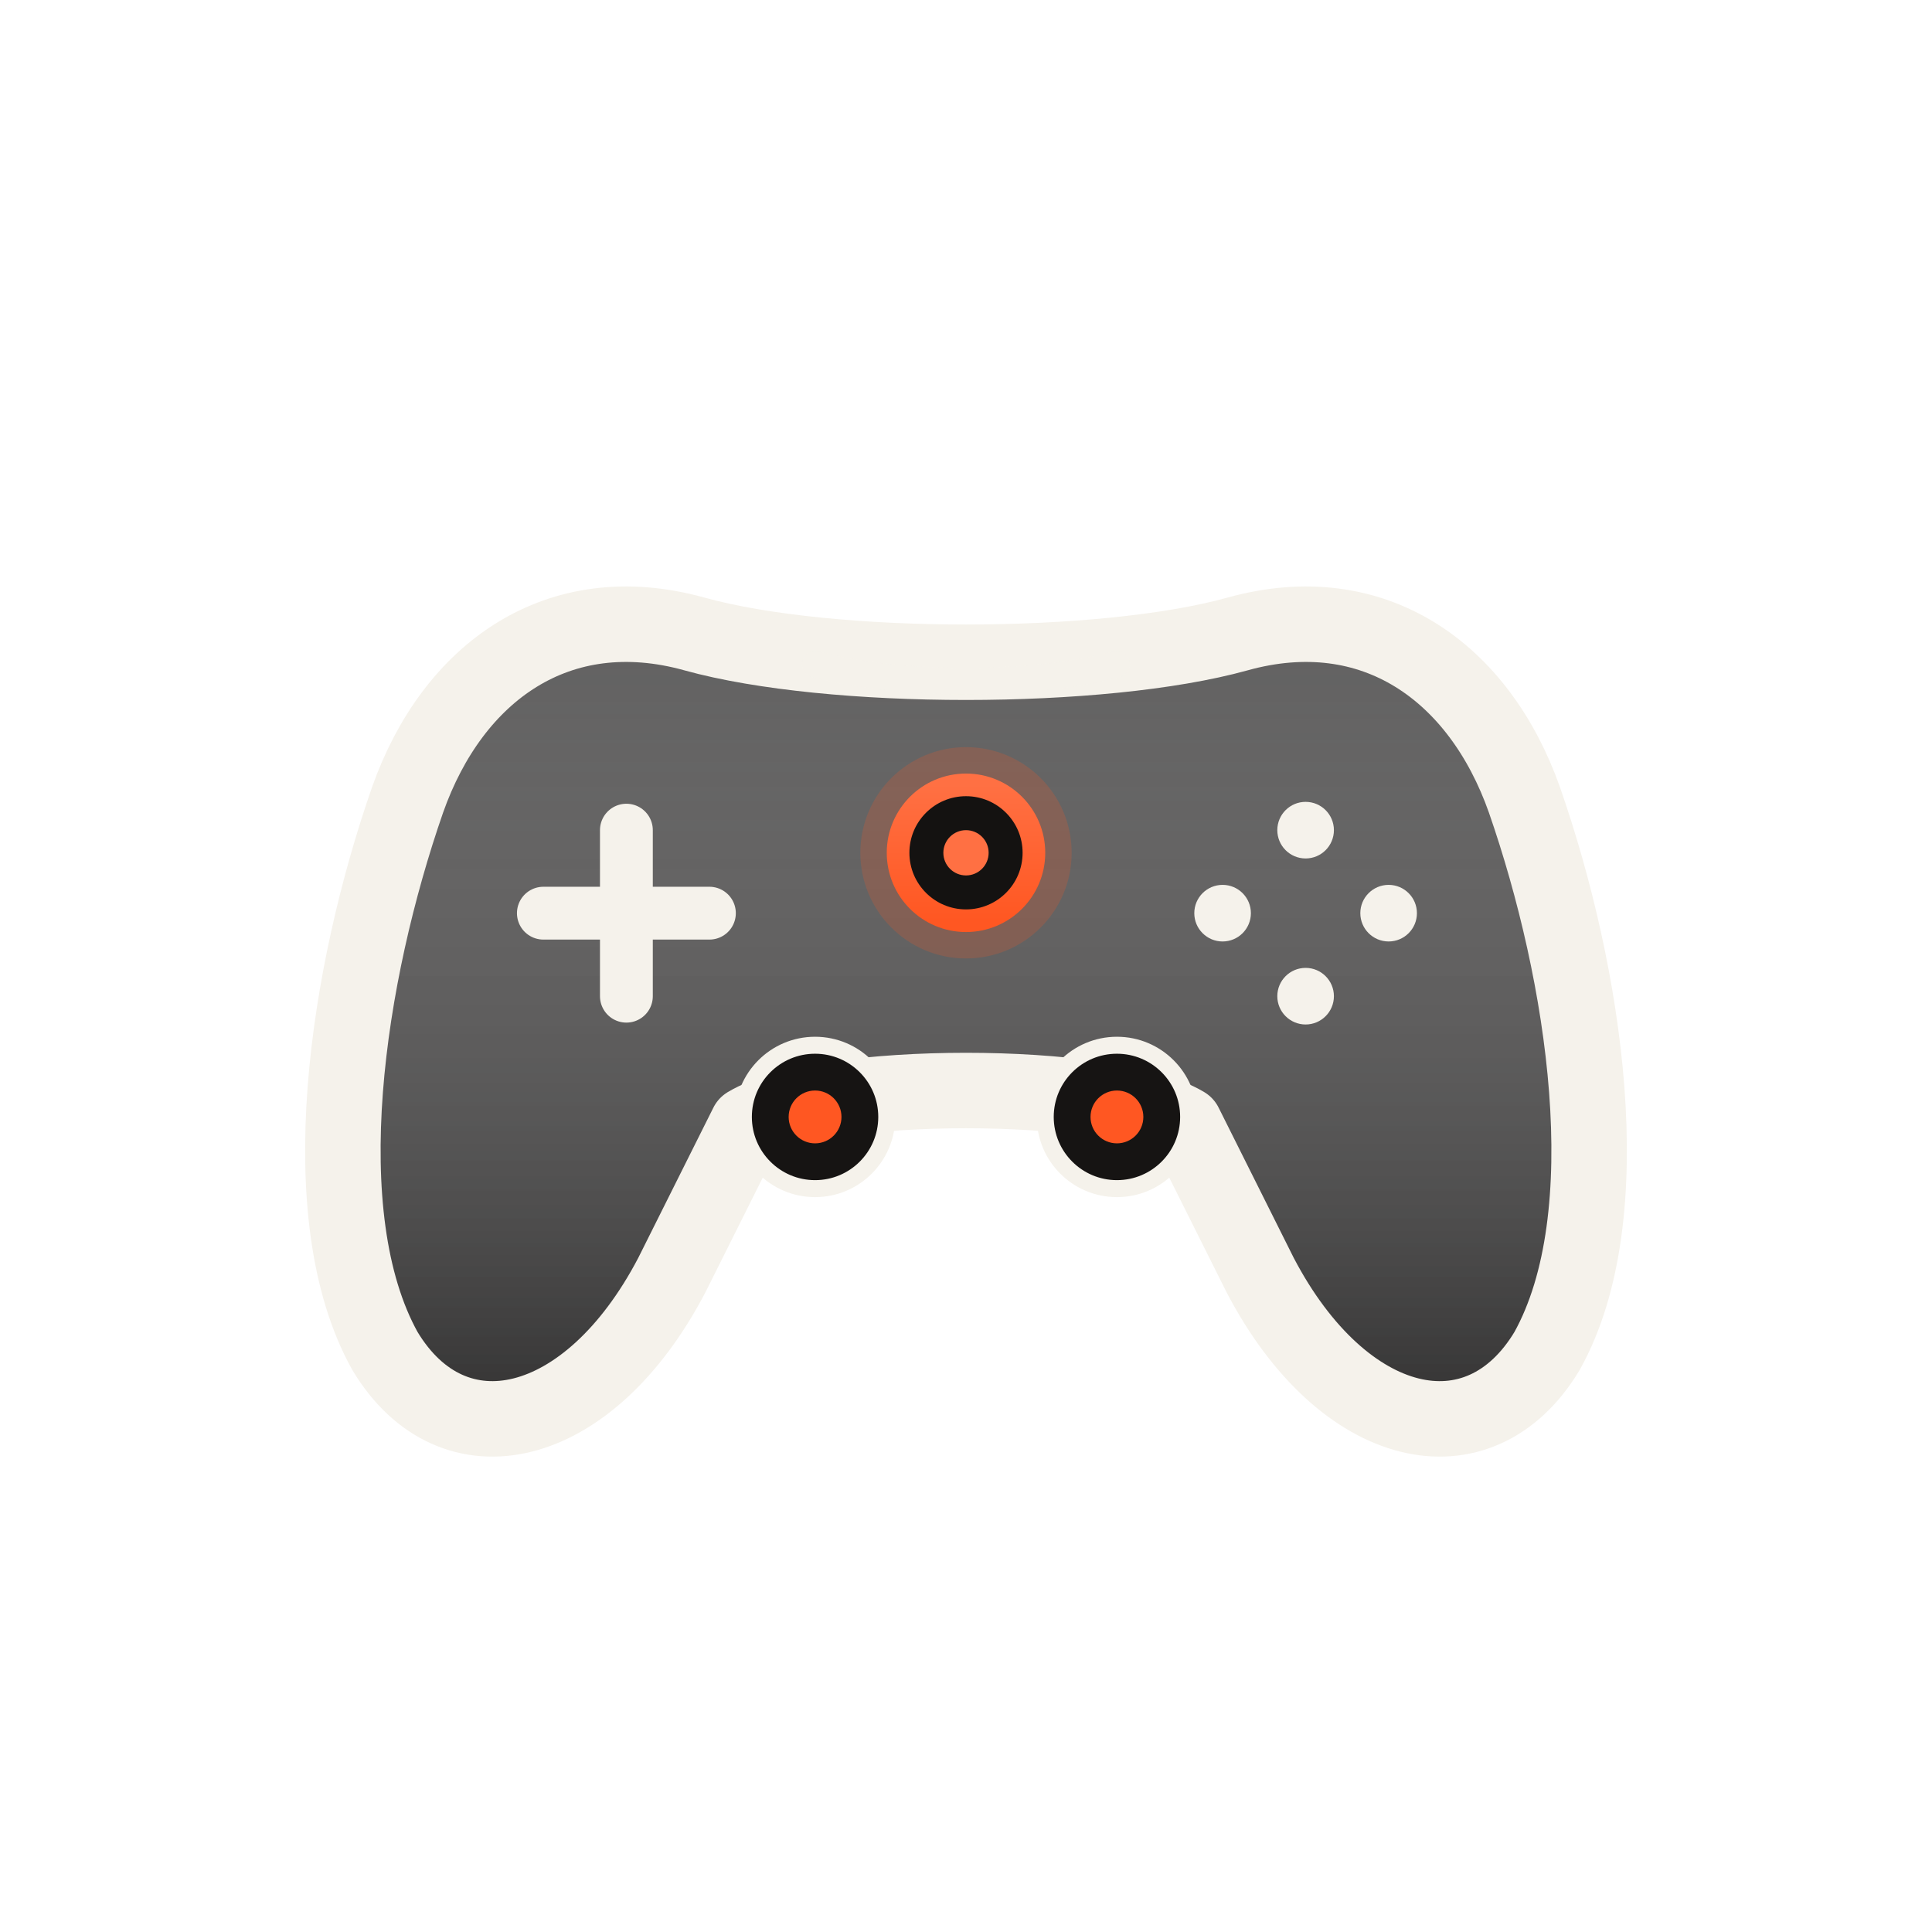
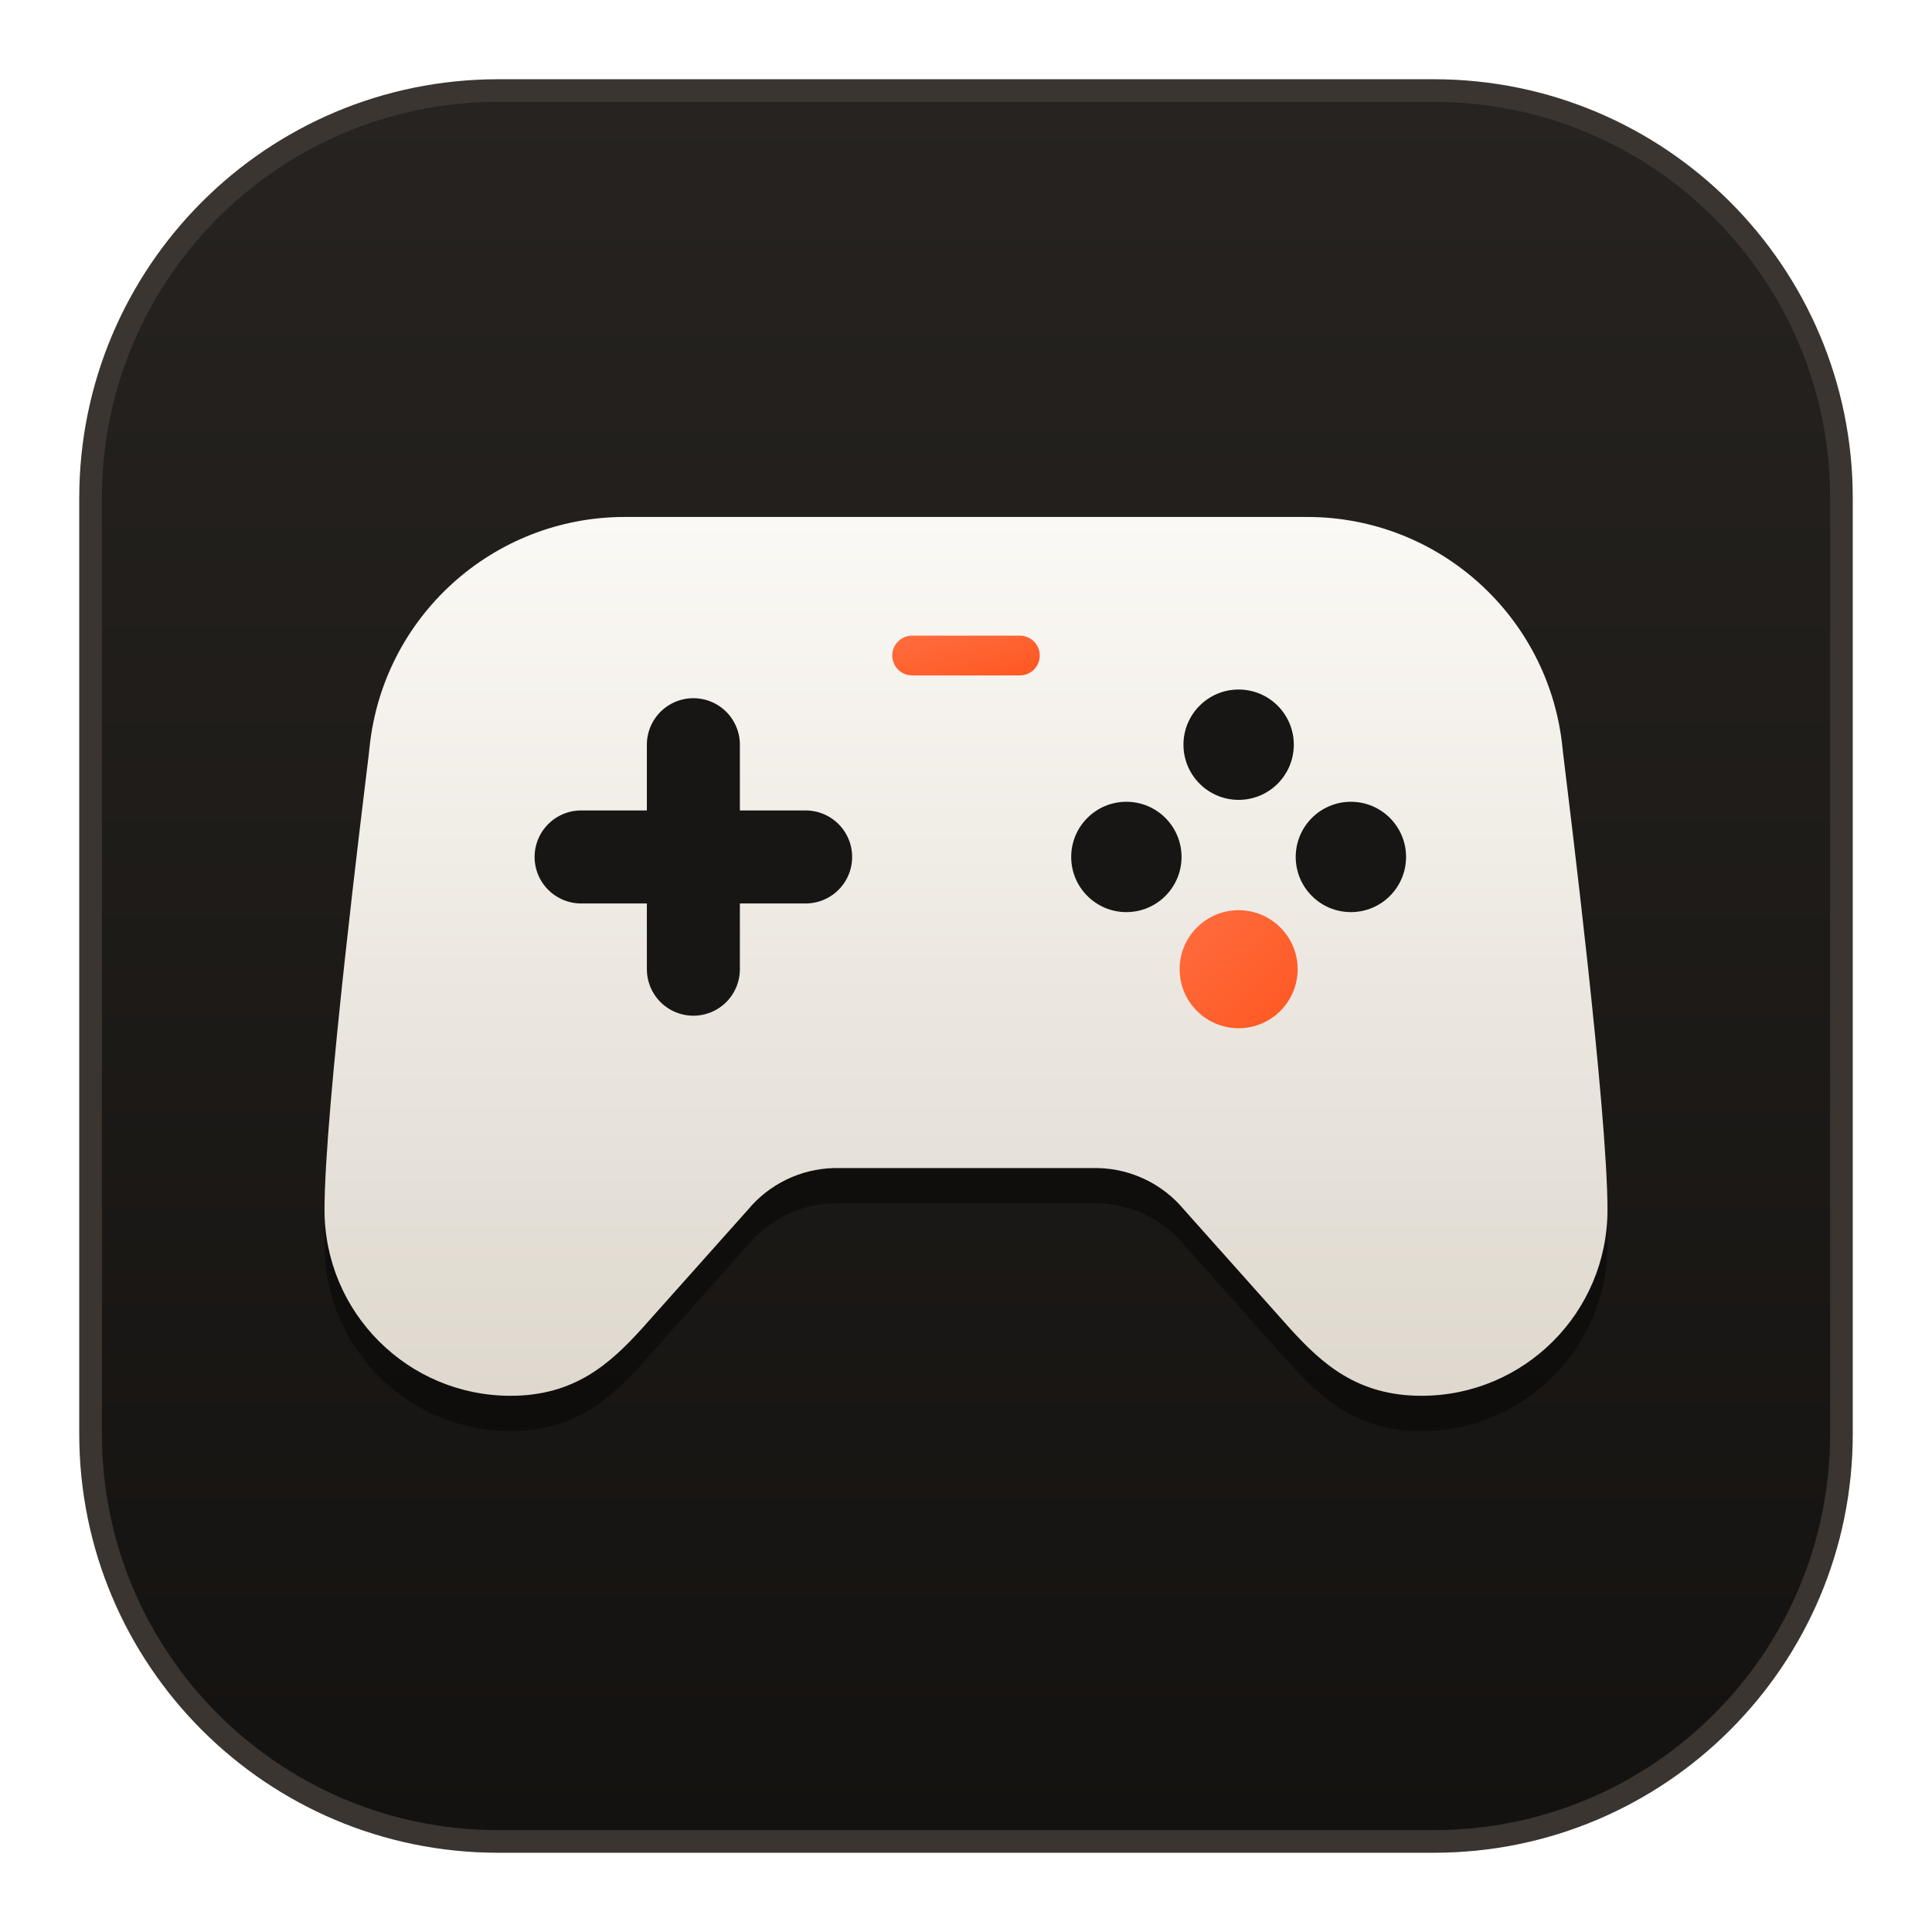
<svg xmlns="http://www.w3.org/2000/svg" width="512" height="512" viewBox="0 0 512 512">
  <defs>
-     <linearGradient id="accent" x1="0" y1="0" x2="0" y2="1">
-       <stop offset="0%" stop-color="#ff7043" />
+     <linearGradient id="tile_bg" x1="0" y1="0" x2="0" y2="1">
+       <stop offset="0%" stop-color="#262320" />
+       <stop offset="100%" stop-color="#141210" />
+     </linearGradient>
+     <linearGradient id="pad_surface" x1="0" y1="0" x2="0" y2="1">
+       <stop offset="0%" stop-color="#fbf9f5" />
+       <stop offset="100%" stop-color="#ded8ce" />
+     </linearGradient>
+     <linearGradient id="accent" x1="0" y1="0" x2="1" y2="1">
+       <stop offset="0%" stop-color="#ff6d3f" />
      <stop offset="100%" stop-color="#ff5722" />
    </linearGradient>
-     <linearGradient id="body_depth" x1="0" y1="0" x2="0" y2="1">
-       <stop offset="0%" stop-color="rgba(255, 255, 255, 0.08)" />
-       <stop offset="100%" stop-color="rgba(0, 0, 0, 0.40)" />
-     </linearGradient>
  </defs>
-   <path d="M 184 168 C 220 178 292 178 328 168 C 364 158 392 178 404 212 C 420 258 430 322 410 358 C 392 388 356 380 334 338 L 314 298 C 294 286 218 286 198 298 L 178 338 C 156 380 120 388 102 358 C 82 322 92 258 108 212 C 120 178 148 158 184 168 Z" fill="rgba(12, 11, 10, 0.70)" />
-   <path d="M 184 168 C 220 178 292 178 328 168 C 364 158 392 178 404 212 C 420 258 430 322 410 358 C 392 388 356 380 334 338 L 314 298 C 294 286 218 286 198 298 L 178 338 C 156 380 120 388 102 358 C 82 322 92 258 108 212 C 120 178 148 158 184 168 Z" fill="url(#body_depth)" stroke="#f5f2eb" stroke-width="20" stroke-linejoin="round" stroke-linecap="round" />
-   <path d="M 216 176 C 238 182 274 182 296 176" fill="none" stroke="#f5f2eb" stroke-width="7" stroke-linecap="round" opacity="0.80" />
-   <circle cx="256" cy="226" r="28" fill="rgba(255, 87, 34, 0.20)" />
-   <circle cx="256" cy="226" r="18" fill="#141211" stroke="url(#accent)" stroke-width="6" />
-   <circle cx="256" cy="226" r="6" fill="#ff7043" />
-   <path d="M 166 220 v 44 M 144 242 h 44" fill="none" stroke="#f5f2eb" stroke-width="14" stroke-linecap="round" />
-   <circle cx="346" cy="220" r="7.5" fill="#f5f2eb" />
-   <circle cx="346" cy="264" r="7.5" fill="#f5f2eb" />
-   <circle cx="324" cy="242" r="7.5" fill="#f5f2eb" />
-   <circle cx="368" cy="242" r="7.5" fill="#f5f2eb" />
-   <circle cx="216" cy="296" r="19" fill="#161413" stroke="#f5f2eb" stroke-width="4.5" />
-   <circle cx="216" cy="296" r="7" fill="#ff5722" />
-   <circle cx="296" cy="296" r="19" fill="#161413" stroke="#f5f2eb" stroke-width="4.5" />
-   <circle cx="296" cy="296" r="7" fill="#ff5722" />
+   <rect x="24" y="24" width="464" height="464" rx="108" fill="url(#tile_bg)" stroke="#3a3530" stroke-width="6" />
+   <g transform="translate(52, 52) scale(17.0)">
+     <path d="M17.32 5.55H6.68a4 4 0 0 0-3.978 3.59c-.006.052-.01.101-.017.152C2.604 9.966 2 14.8 2 16.35a2.9 2.9 0 0 0 2.9 2.9c1 0 1.55-.5 2.05-1.05l1.65-1.85A1.8 1.8 0 0 1 9.94 15.7h4.12a1.8 1.8 0 0 1 1.34.65l1.65 1.85c.5.55 1.05 1.05 2.05 1.05a2.9 2.9 0 0 0 2.9-2.9c0-1.55-.604-6.384-.685-7.058-.007-.05-.011-.1-.017-.151A4 4 0 0 0 17.32 5.55z" fill="#000000" fill-opacity="0.40" />
+     <path d="M17.32 5H6.68a4 4 0 0 0-3.978 3.59c-.006.052-.01.101-.017.152C2.604 9.416 2 14.25 2 15.8a2.9 2.9 0 0 0 2.9 2.9c1 0 1.55-.5 2.05-1.05l1.65-1.85A1.8 1.8 0 0 1 9.94 15.15h4.12a1.8 1.8 0 0 1 1.34.65l1.65 1.85c.5.55 1.05 1.05 2.05 1.05a2.9 2.9 0 0 0 2.9-2.9c0-1.55-.604-6.384-.685-7.058-.007-.05-.011-.1-.017-.151A4 4 0 0 0 17.32 5z" fill="url(#pad_surface)" />
+     <path d="M 6.0 10.3 H 9.5 M 7.75 8.55 V 12.05" fill="none" stroke="#181615" stroke-width="1.45" stroke-linecap="round" />
+     <circle cx="16.25" cy="8.55" r="0.86" fill="#181615" />
+     <circle cx="18.0" cy="10.3" r="0.86" fill="#181615" />
+     <circle cx="14.5" cy="10.3" r="0.86" fill="#181615" />
+     <circle cx="16.25" cy="12.05" r="0.92" fill="url(#accent)" />
+     <rect x="10.85" y="6.85" width="2.3" height="0.62" rx="0.31" fill="url(#accent)" />
+   </g>
</svg>
